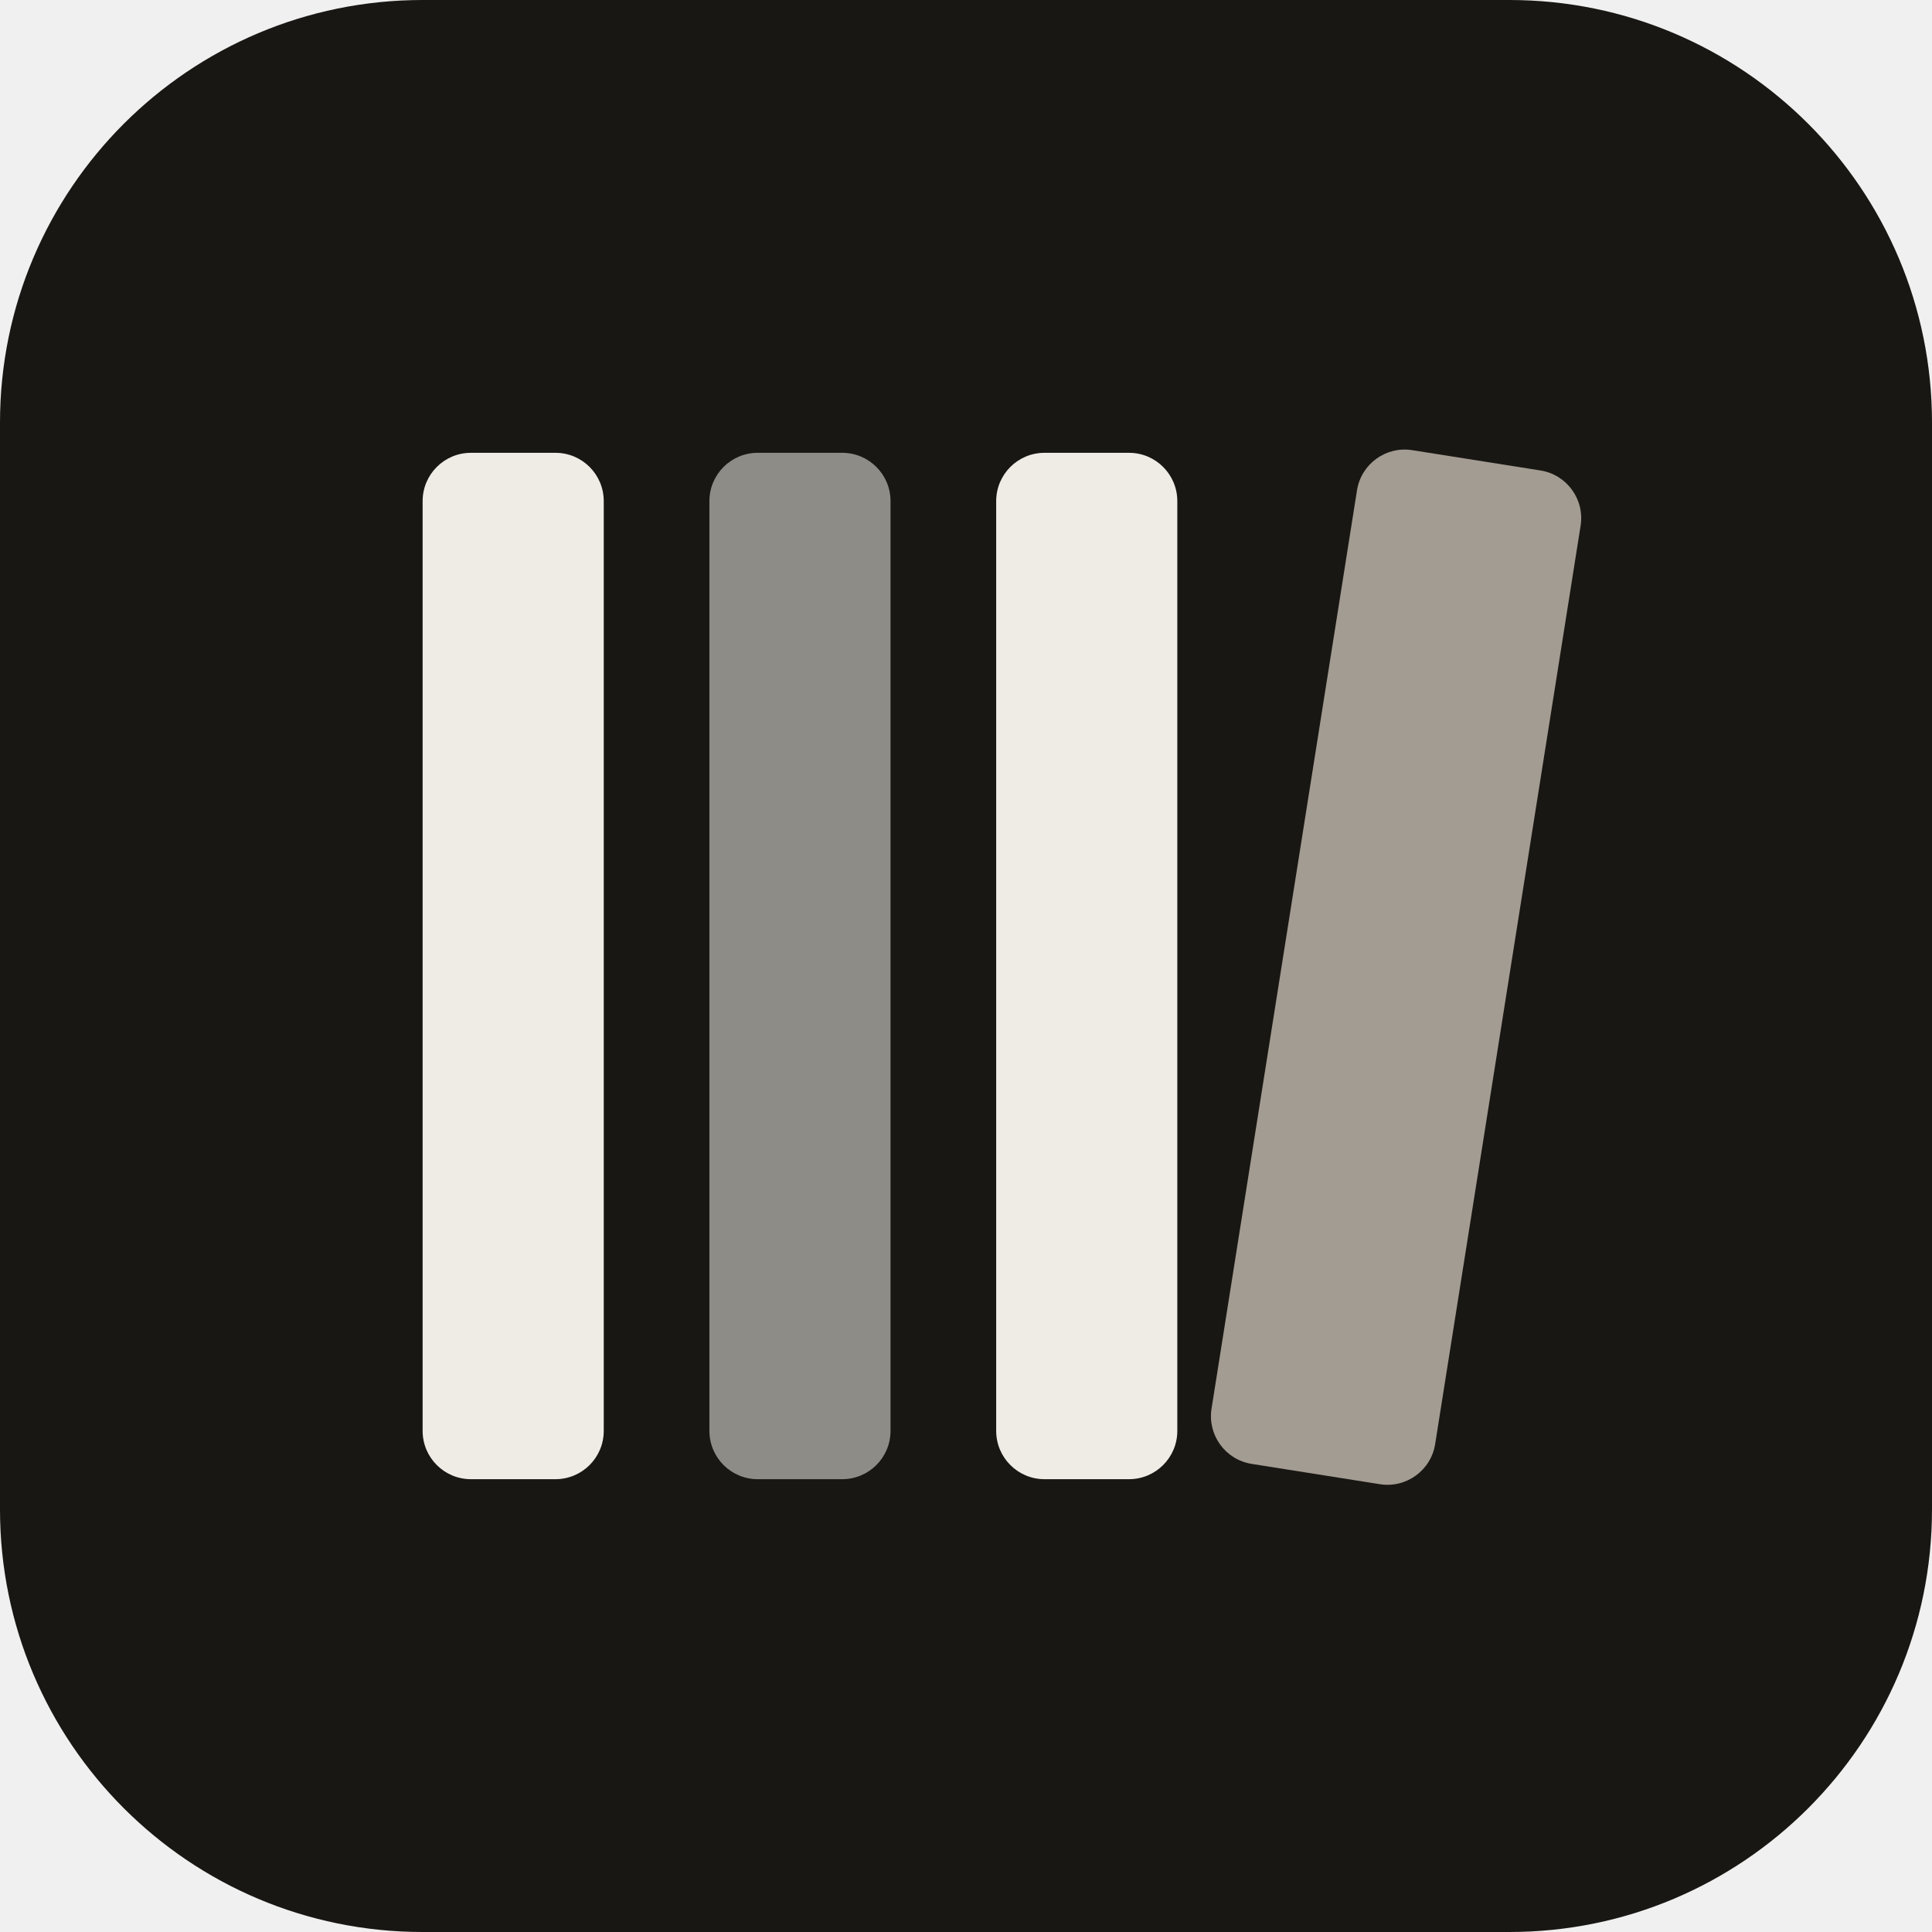
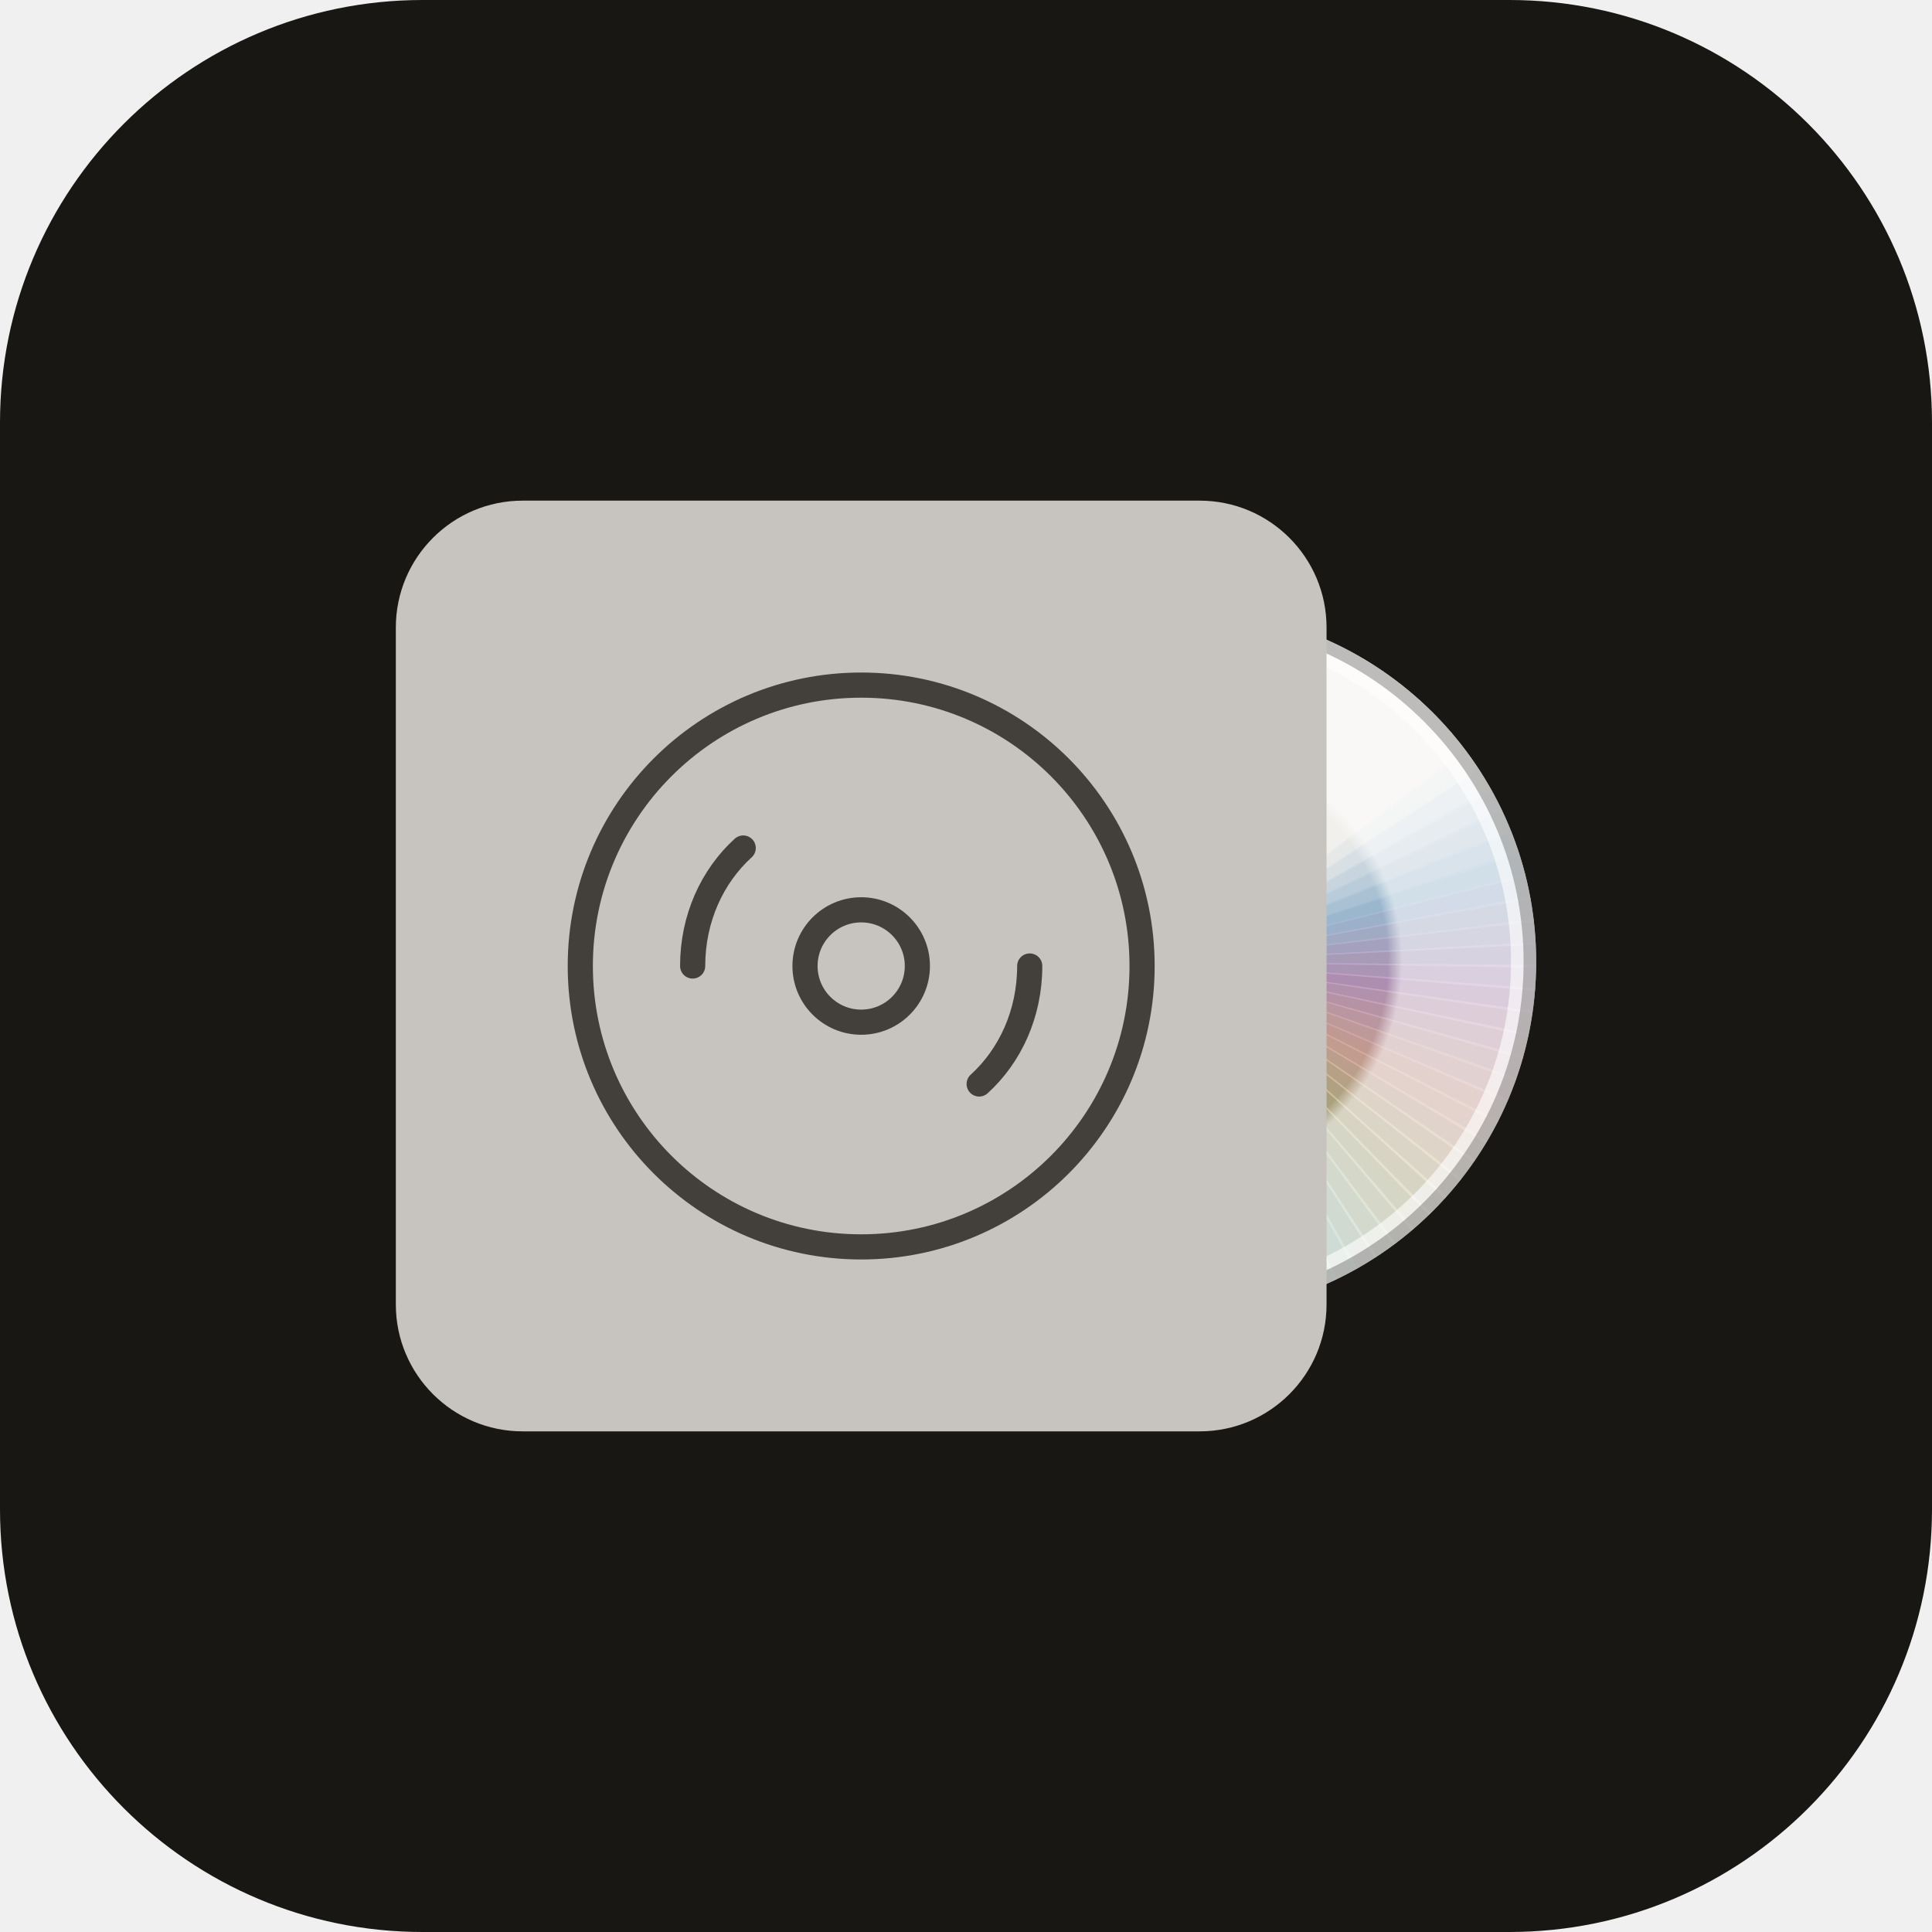
<svg xmlns="http://www.w3.org/2000/svg" viewBox="0 0 64 64" width="64" height="64" role="img" aria-label="Rekordo">
  <rect width="64" height="64" rx="14" fill="#191713" />
-   <rect x="14" y="15" width="6" height="34" rx="1.6" fill="#efece6" />
-   <rect x="23.5" y="15" width="6" height="34" rx="1.6" fill="#efece6" opacity=".55" />
-   <rect x="33" y="15" width="6" height="34" rx="1.6" fill="#efece6" />
-   <rect x="42.5" y="15" width="7.5" height="34" rx="1.6" fill="#a39c92" transform="rotate(9 46 32)" />
+   <g fill="none" transform="translate(32 32) scale(0.27776) translate(-82.0 -82.5)">
+     <mask id="mask0_1_268" style="mask-type:luminance" maskUnits="userSpaceOnUse" x="66" y="40" width="84" height="84">
+       <path d="M108 124C131.196 124 150 105.196 150 82C150 58.804 131.196 40 108 40C84.804 40 66 58.804 66 82C66 105.196 84.804 124 108 124Z" fill="white" />
+     </mask>
+     <g mask="url(#mask0_1_268)">
+       <path d="M108 82L135.978 50.676C136.745 51.361 137.487 52.074 138.202 52.813L108 82Z" fill="#F2F0EC" />
+       <path d="M108 82L137.967 52.573C138.688 53.307 139.381 54.066 140.046 54.851L108 82Z" fill="#F2F0EC" />
+       <path d="M108 82L139.828 54.596C140.499 55.375 141.141 56.179 141.753 57.005L108 82Z" fill="#F2F0EC" />
+       <path d="M108 82L141.552 56.736C142.17 57.557 142.759 58.401 143.315 59.266L108 82Z" fill="#E9EBEA" fill-opacity="0.99" />
+       <path d="M108 82L143.132 58.984C143.696 59.844 144.228 60.725 144.727 61.625L108 82Z" fill="#DBE2E6" fill-opacity="0.99" />
+       <path d="M108 82L144.562 61.331C145.068 62.226 145.542 63.14 145.981 64.07L108 82Z" fill="#CCD9E2" fill-opacity="0.98" />
+       <path d="M108 82L145.836 63.767C146.282 64.694 146.695 65.636 147.072 66.593L108 82Z" fill="#BED1DE" fill-opacity="0.97" />
+       <path d="M108 82L146.947 66.281C147.332 67.234 147.682 68.202 147.996 69.181L108 82Z" fill="#AFC8DA" fill-opacity="0.96" />
+       <path d="M108 82L147.892 68.862C148.214 69.838 148.5 70.826 148.749 71.824L108 82Z" fill="#A1BFD7" fill-opacity="0.95" />
+       <path d="M108 82L148.666 71.499C148.923 72.495 149.144 73.499 149.327 74.511L108 82Z" fill="#A5BAD5" fill-opacity="0.94" />
+       <path d="M108 82L149.266 74.181C149.457 75.191 149.611 76.208 149.728 77.23L108 82Z" fill="#ACB6D3" fill-opacity="0.92" />
+       <path d="M108 82L149.689 76.897C149.814 77.918 149.901 78.943 149.951 79.97L108 82Z" fill="#B3B1D1" fill-opacity="0.9" />
+       <path d="M108 82L149.933 79.634C149.991 80.661 150.011 81.69 149.994 82.718L108 82Z" fill="#BAADCF" fill-opacity="0.88" />
+       <path d="M108 82L149.998 82.382C149.989 83.41 149.942 84.438 149.857 85.463L108 82Z" fill="#C1A8CE" fill-opacity="0.87" />
+       <path d="M108 82L149.883 85.128C149.807 86.153 149.692 87.176 149.541 88.193L108 82Z" fill="#C7A4CB" fill-opacity="0.85" />
+       <path d="M108 82L149.589 87.86C149.446 88.879 149.265 89.892 149.047 90.897L108 82Z" fill="#CAA5C3" fill-opacity="0.86" />
+       <path d="M108 82L149.117 90.568C148.907 91.575 148.66 92.573 148.377 93.562L108 82Z" fill="#CCA6BB" fill-opacity="0.87" />
+       <path d="M108 82L148.468 93.239C148.193 94.23 147.882 95.21 147.535 96.178L108 82Z" fill="#CFA7B3" fill-opacity="0.88" />
+       <path d="M108 82L147.647 95.861C147.308 96.832 146.933 97.79 146.523 98.733L108 82Z" fill="#D2A8AB" fill-opacity="0.89" />
+       <path d="M108 82L146.655 98.425C146.253 99.371 145.816 100.303 145.346 101.217L108 82Z" fill="#D4A9A3" fill-opacity="0.89" />
+       <path d="M108 82L145.498 100.918C145.035 101.836 144.538 102.737 144.009 103.619L108 82Z" fill="#D6AD9E" fill-opacity="0.89" />
+       <path d="M108 82L144.181 103.33C143.659 104.216 143.104 105.082 142.518 105.927L108 82Z" fill="#D6B49E" fill-opacity="0.86" />
+       <path d="M108 82L142.708 105.65C142.129 106.5 141.519 107.329 140.879 108.134L108 82Z" fill="#D6BC9E" fill-opacity="0.83" />
+       <path d="M108 82L141.087 107.87C140.453 108.68 139.79 109.467 139.099 110.228L108 82Z" fill="#D6C39E" fill-opacity="0.8" />
+       <path d="M108 82L139.324 109.978C138.639 110.745 137.926 111.487 137.187 112.202L108 82Z" fill="#D6CB9E" fill-opacity="0.76" />
+       <path d="M108 82L137.427 111.967C136.693 112.688 135.934 113.381 135.149 114.046L108 82Z" fill="#D1CEA2" fill-opacity="0.76" />
+       <path d="M108 82L135.404 113.828C134.625 114.499 133.821 115.141 132.995 115.753L108 82Z" fill="#C8CEA8" fill-opacity="0.78" />
+       <path d="M108 82L133.264 115.552C132.443 116.17 131.599 116.759 130.734 117.315L108 82Z" fill="#BFCEAF" fill-opacity="0.8" />
+       <path d="M108 82L131.016 117.132C130.155 117.696 129.275 118.228 128.375 118.727L108 82Z" fill="#B6CEB6" fill-opacity="0.82" />
+       <path d="M108 82L128.669 118.562C127.774 119.068 126.86 119.542 125.93 119.981L108 82Z" fill="#ACCEBC" fill-opacity="0.84" />
+       <path d="M108 82L126.233 119.836C125.306 120.282 124.364 120.695 123.407 121.072L108 82Z" fill="#B2D2C3" fill-opacity="0.87" />
+       <path d="M108 82L123.719 120.947C122.766 121.332 121.798 121.682 120.819 121.996L108 82Z" fill="#BDD7CA" fill-opacity="0.89" />
+       <path d="M108 82L121.138 121.892C120.161 122.214 119.173 122.5 118.176 122.749L108 82Z" fill="#C8DDD2" fill-opacity="0.91" />
+       <path d="M108 82L118.501 122.666C117.505 122.923 116.501 123.144 115.489 123.327L108 82Z" fill="#D3E2D9" fill-opacity="0.93" />
+       <path d="M108 82L115.819 123.266C114.809 123.457 113.792 123.611 112.77 123.728L108 82Z" fill="#DEE7E0" fill-opacity="0.96" />
+       <path d="M108 82L113.103 123.689C112.082 123.814 111.057 123.901 110.03 123.951L108 82Z" fill="#E9EDE7" fill-opacity="0.98" />
+       <path d="M108 82L110.366 123.933C109.339 123.991 108.31 124.011 107.282 123.994L108 82Z" fill="#F4F2EE" />
+       <path d="M108 82L107.618 123.998C106.59 123.989 105.562 123.942 104.537 123.857L108 82Z" fill="#F4F2EE" />
+       <path d="M108 82L104.872 123.883C103.847 123.807 102.824 123.692 101.807 123.541L108 82Z" fill="#F3F1ED" />
+       <path d="M108 82L102.14 123.589C101.121 123.446 100.108 123.265 99.103 123.047L108 82Z" fill="#F3F1ED" />
+       <path d="M108 82L99.432 123.117C98.425 122.907 97.427 122.66 96.438 122.377L108 82Z" fill="#F3F1ED" />
+       <path d="M108 82L96.761 122.468C95.77 122.193 94.79 121.882 93.822 121.535L108 82Z" fill="#F2F0EC" />
+       <path d="M108 82L94.139 121.647C93.168 121.308 92.21 120.933 91.267 120.523L108 82Z" fill="#F2F0EC" />
+       <path d="M108 82L91.575 120.655C90.629 120.253 89.697 119.816 88.783 119.346L108 82Z" fill="#F2F0EC" />
+       <path d="M108 82L89.082 119.498C88.164 119.035 87.263 118.538 86.381 118.009L108 82Z" fill="#F2F0EC" />
+       <path d="M108 82L86.67 118.181C85.784 117.659 84.918 117.104 84.073 116.518L108 82Z" fill="#F1EFEB" />
+       <path d="M108 82L84.35 116.708C83.5 116.129 82.671 115.519 81.866 114.879L108 82Z" fill="#F1EFEB" />
+       <path d="M108 82L82.13 115.087C81.32 114.453 80.533 113.79 79.772 113.099L108 82Z" fill="#F1EFEB" />
+       <path d="M108 82L80.022 113.324C79.255 112.639 78.513 111.926 77.798 111.187L108 82Z" fill="#F0EEEA" />
+       <path d="M108 82L78.033 111.427C77.312 110.693 76.619 109.934 75.954 109.149L108 82Z" fill="#F0EEEA" />
+       <path d="M108 82L76.172 109.404C75.501 108.625 74.859 107.821 74.247 106.995L108 82Z" fill="#F0EEEA" />
+       <path d="M108 82L74.448 107.264C73.83 106.443 73.242 105.599 72.685 104.734L108 82Z" fill="#EFEDE9" />
+       <path d="M108 82L72.868 105.016C72.304 104.155 71.772 103.275 71.273 102.375L108 82Z" fill="#EFEDE9" />
+       <path d="M108 82L71.438 102.669C70.932 101.774 70.458 100.86 70.019 99.93L108 82Z" fill="#EBEBE8" fill-opacity="0.97" />
+       <path d="M108 82L70.164 100.233C69.718 99.306 69.305 98.364 68.928 97.407L108 82Z" fill="#E6E7E7" fill-opacity="0.94" />
+       <path d="M108 82L69.053 97.719C68.668 96.766 68.318 95.798 68.004 94.819L108 82Z" fill="#E0E4E5" fill-opacity="0.9" />
+       <path d="M108 82L68.108 95.138C67.786 94.162 67.5 93.174 67.251 92.176L108 82Z" fill="#DAE1E4" fill-opacity="0.86" />
+       <path d="M108 82L67.334 92.501C67.077 91.505 66.856 90.501 66.673 89.489L108 82Z" fill="#D5DEE3" fill-opacity="0.82" />
+       <path d="M108 82L66.734 89.819C66.543 88.809 66.389 87.792 66.272 86.77L108 82Z" fill="#CFDAE1" fill-opacity="0.78" />
+       <path d="M108 82L66.311 87.103C66.186 86.082 66.099 85.057 66.049 84.03L108 82Z" fill="#CAD7E0" fill-opacity="0.74" />
+       <path d="M108 82L66.067 84.366C66.009 83.339 65.989 82.31 66.006 81.282L108 82Z" fill="#C4D4DF" fill-opacity="0.71" />
+       <path d="M108 82L66.002 81.618C66.011 80.59 66.058 79.562 66.143 78.537L108 82Z" fill="#BFD1DE" fill-opacity="0.67" />
+       <path d="M108 82L66.117 78.872C66.193 77.847 66.308 76.824 66.459 75.807L108 82Z" fill="#B9CDDC" fill-opacity="0.63" />
+       <path d="M108 82L66.411 76.14C66.554 75.121 66.735 74.108 66.953 73.103L108 82Z" fill="#B4CADB" fill-opacity="0.59" />
+       <path d="M108 82L66.883 73.432C67.093 72.425 67.34 71.427 67.623 70.438L108 82Z" fill="#AEC7DA" fill-opacity="0.55" />
+       <path d="M108 82L67.532 70.761C67.807 69.77 68.118 68.79 68.465 67.822L108 82Z" fill="#A8C4D8" fill-opacity="0.51" />
+       <path d="M108 82L68.353 68.139C68.692 67.168 69.067 66.21 69.477 65.267L108 82Z" fill="#A3C0D7" fill-opacity="0.48" />
+       <path d="M108 82L69.345 65.575C69.747 64.629 70.184 63.697 70.654 62.783L108 82Z" fill="#A1BFD7" fill-opacity="0.46" />
+       <path d="M108 82L70.502 63.082C70.965 62.164 71.462 61.263 71.991 60.381L108 82Z" fill="#A8C4D8" fill-opacity="0.51" />
+       <path d="M108 82L71.819 60.67C72.341 59.784 72.896 58.918 73.482 58.073L108 82Z" fill="#B0C8DA" fill-opacity="0.56" />
+       <path d="M108 82L73.292 58.35C73.871 57.5 74.481 56.671 75.121 55.866L108 82Z" fill="#B7CCDC" fill-opacity="0.61" />
+       <path d="M108 82L74.913 56.13C75.547 55.32 76.21 54.533 76.901 53.772L108 82Z" fill="#BED1DE" fill-opacity="0.66" />
+       <path d="M108 82L76.676 54.022C77.361 53.255 78.074 52.513 78.813 51.798L108 82Z" fill="#C5D5E0" fill-opacity="0.7" />
+       <path d="M108 82L78.573 52.033C79.307 51.312 80.067 50.619 80.851 49.954L108 82Z" fill="#CCD9E2" fill-opacity="0.75" />
+       <path d="M108 82L80.596 50.172C81.375 49.501 82.179 48.859 83.005 48.247L108 82Z" fill="#D4DEE4" fill-opacity="0.8" />
+       <path d="M108 82L82.736 48.448C83.558 47.83 84.401 47.242 85.266 46.685L108 82Z" fill="#DBE2E6" fill-opacity="0.85" />
+       <path d="M108 82L84.984 46.868C85.844 46.304 86.725 45.772 87.625 45.273L108 82Z" fill="#E2E6E8" fill-opacity="0.89" />
+       <path d="M108 82L87.331 45.438C88.226 44.932 89.14 44.458 90.07 44.019L108 82Z" fill="#E9EBEA" fill-opacity="0.94" />
+       <path d="M108 82L89.767 44.164C90.694 43.718 91.636 43.305 92.593 42.928L108 82Z" fill="#F0EFEC" fill-opacity="0.99" />
+       <path d="M108 82L92.281 43.053C93.234 42.668 94.202 42.318 95.181 42.004L108 82Z" fill="#F2F0EC" />
+       <path d="M108 82L94.862 42.108C95.838 41.786 96.826 41.5 97.824 41.251L108 82Z" fill="#F2F0EC" />
+       <path d="M108 82L97.499 41.334C98.495 41.077 99.499 40.856 100.511 40.673L108 82Z" fill="#F2F0EC" />
+       <path d="M108 82L100.181 40.734C101.191 40.543 102.208 40.389 103.23 40.272L108 82Z" fill="#F2F0EC" />
+       <path d="M108 82L102.897 40.311C103.918 40.186 104.943 40.099 105.97 40.049L108 82Z" fill="#F2F0EC" />
+       <path d="M108 82L105.634 40.067C106.661 40.009 107.69 39.989 108.718 40.006L108 82Z" fill="#F2F0EC" />
+       <path d="M108 82L108.382 40.002C109.41 40.011 110.438 40.058 111.463 40.143L108 82Z" fill="#F2F0EC" />
+       <path d="M108 82L111.128 40.117C112.154 40.193 113.176 40.307 114.193 40.459L108 82Z" fill="#F2F0EC" />
+       <path d="M108 82L113.86 40.411C114.879 40.554 115.892 40.735 116.897 40.953L108 82Z" fill="#F2F0EC" />
+       <path d="M108 82L116.568 40.883C117.575 41.093 118.573 41.34 119.562 41.623L108 82Z" fill="#F2F0EC" />
+       <path d="M108 82L119.239 41.532C120.23 41.807 121.21 42.118 122.178 42.465L108 82Z" fill="#F2F0EC" />
+       <path d="M108 82L121.861 42.353C122.832 42.692 123.79 43.067 124.733 43.477L108 82Z" fill="#F2F0EC" />
+       <path d="M108 82L124.425 43.345C125.371 43.747 126.303 44.184 127.217 44.654L108 82Z" fill="#F2F0EC" />
+       <path d="M108 82L126.918 44.502C127.836 44.965 128.737 45.462 129.619 45.991L108 82Z" fill="#F2F0EC" />
+       <path d="M108 82L129.33 45.819C130.216 46.341 131.082 46.896 131.927 47.482L108 82Z" fill="#F2F0EC" />
+       <path d="M108 82L131.65 47.292C132.5 47.871 133.329 48.481 134.134 49.121L108 82Z" fill="#F2F0EC" />
+       <path d="M108 82L133.87 48.913C134.68 49.547 135.467 50.21 136.228 50.901L108 82Z" fill="#F2F0EC" />
+     </g>
+     <path d="M108 124C131.196 124 150 105.196 150 82C150 58.804 131.196 40 108 40C84.804 40 66 58.804 66 82C66 105.196 84.804 124 108 124Z" fill="url(#paint0_radial_1_268)" />
+     <path d="M108 122.5C130.368 122.5 148.5 104.368 148.5 82C148.5 59.633 130.368 41.5 108 41.5C85.632 41.5 67.5 59.633 67.5 82C67.5 104.368 85.632 122.5 108 122.5Z" stroke="white" stroke-opacity="0.6" stroke-width="3" />
+     <path d="M108 123.25C130.782 123.25 149.25 104.782 149.25 82C149.25 59.218 130.782 40.75 108 40.75C85.218 40.75 66.75 59.218 66.75 82C66.75 104.782 85.218 123.25 108 123.25Z" stroke="#191713" stroke-opacity="0.28" stroke-width="1.5" />
+     <g clip-path="url(#clip1_1_268)">
+       <path d="M109.864 27H29.136C20.777 27 14 33.777 14 42.136V122.864C14 131.223 20.777 138 29.136 138H109.864C118.223 138 125 131.223 125 122.864V42.136C125 33.777 118.223 27 109.864 27Z" fill="#C7C4BF" />
+       <path d="M69.5 116C88.001 116 103 101.002 103 82.5C103 63.998 88.001 49 69.5 49C50.998 49 36 63.998 36 82.5C36 101.002 50.998 116 69.5 116Z" stroke="#191713" stroke-opacity="0.76" stroke-width="3" stroke-linecap="round" stroke-linejoin="round" />
+       <path d="M49.4 82.5C49.4 76.805 51.745 71.78 55.43 68.43" stroke="#191713" stroke-opacity="0.76" stroke-width="3" stroke-linecap="round" stroke-linejoin="round" />
+       <path d="M69.5 89.2C73.2 89.2 76.2 86.2 76.2 82.5C76.2 78.8 73.2 75.8 69.5 75.8C65.8 75.8 62.8 78.8 62.8 82.5C62.8 86.2 65.8 89.2 69.5 89.2Z" stroke="#191713" stroke-opacity="0.76" stroke-width="3" stroke-linecap="round" stroke-linejoin="round" />
+       <path d="M89.6 82.5C89.6 88.195 87.255 93.22 83.57 96.57" stroke="#191713" stroke-opacity="0.76" stroke-width="3" stroke-linecap="round" stroke-linejoin="round" />
+     </g>
+   </g>
+   <defs>
+     <radialGradient id="paint0_radial_1_268" cx="0" cy="0" r="1" gradientUnits="userSpaceOnUse" gradientTransform="translate(108 82) scale(42)">
+       <stop stop-color="white" stop-opacity="0" />
+       <stop offset="0.58" stop-color="white" stop-opacity="0" />
+       <stop offset="0.62" stop-color="white" stop-opacity="0.55" />
+       <stop offset="1" stop-color="white" stop-opacity="0.55" />
+     </radialGradient>
+     <clipPath id="clip0_1_268">
+       <rect width="164" height="164" fill="white" />
+     </clipPath>
+     <clipPath id="clip1_1_268">
+       <rect width="111" height="111" fill="white" transform="translate(14 27)" />
+     </clipPath>
+   </defs>
</svg>
